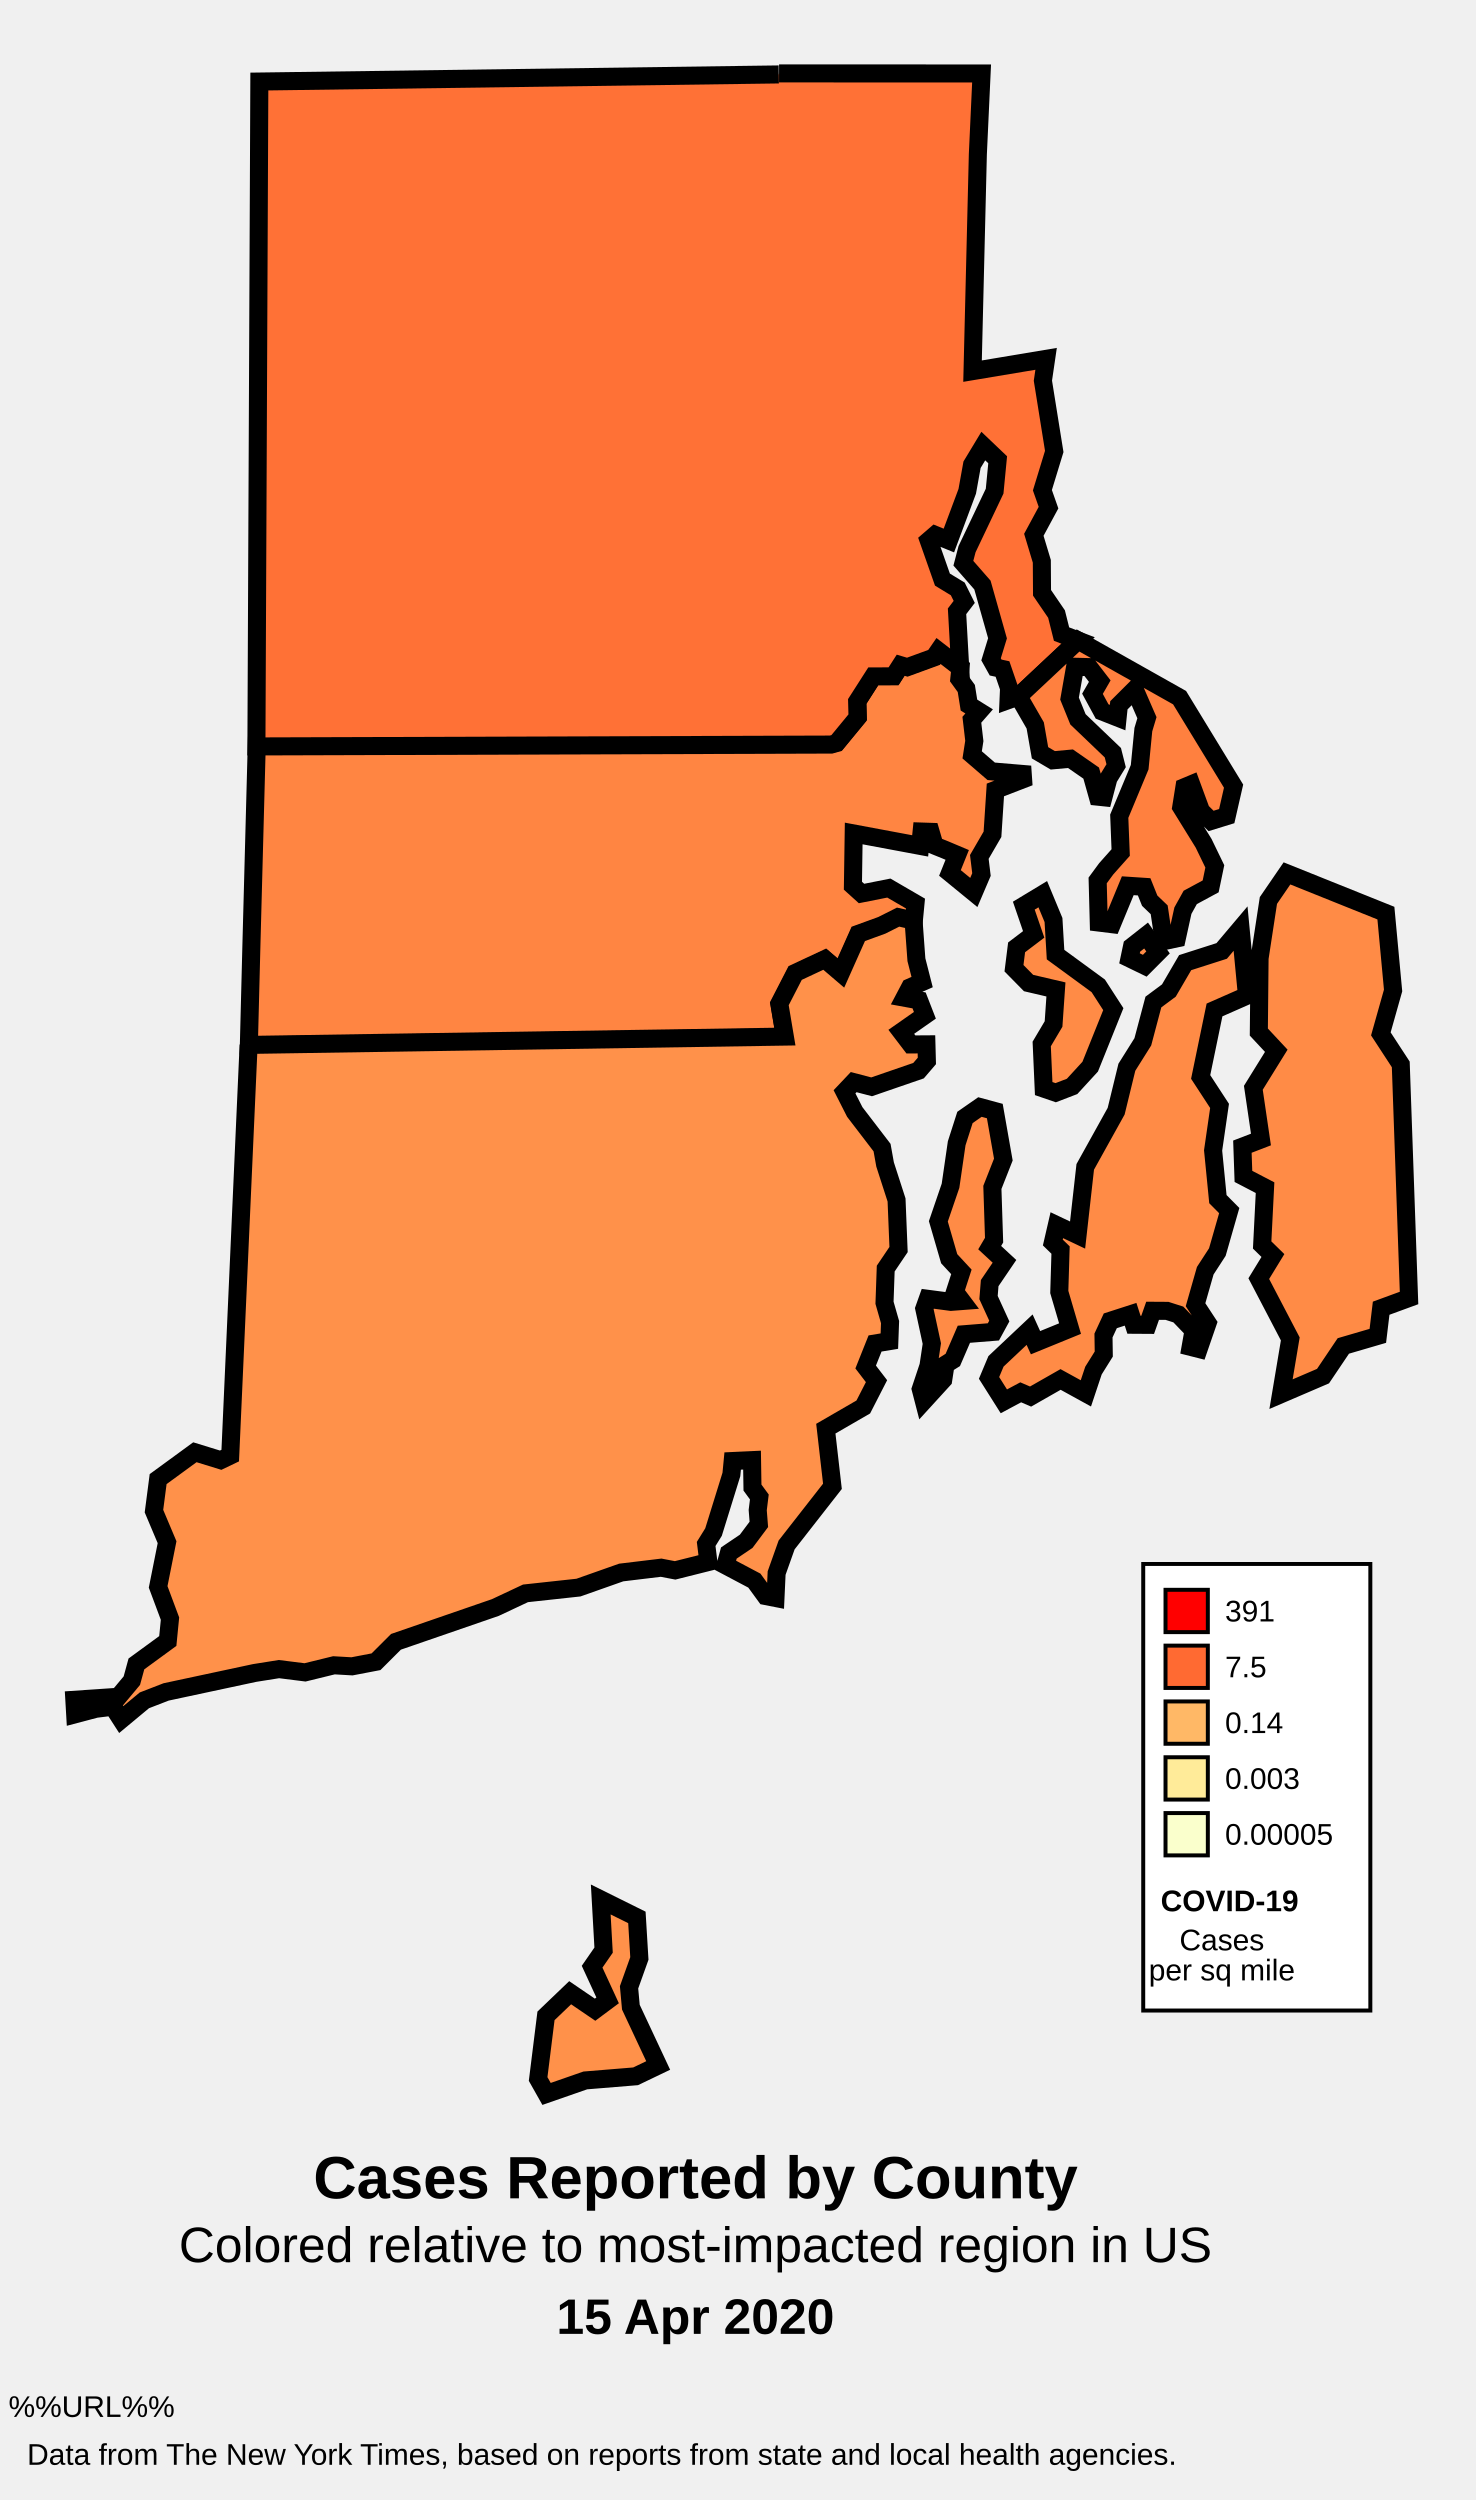
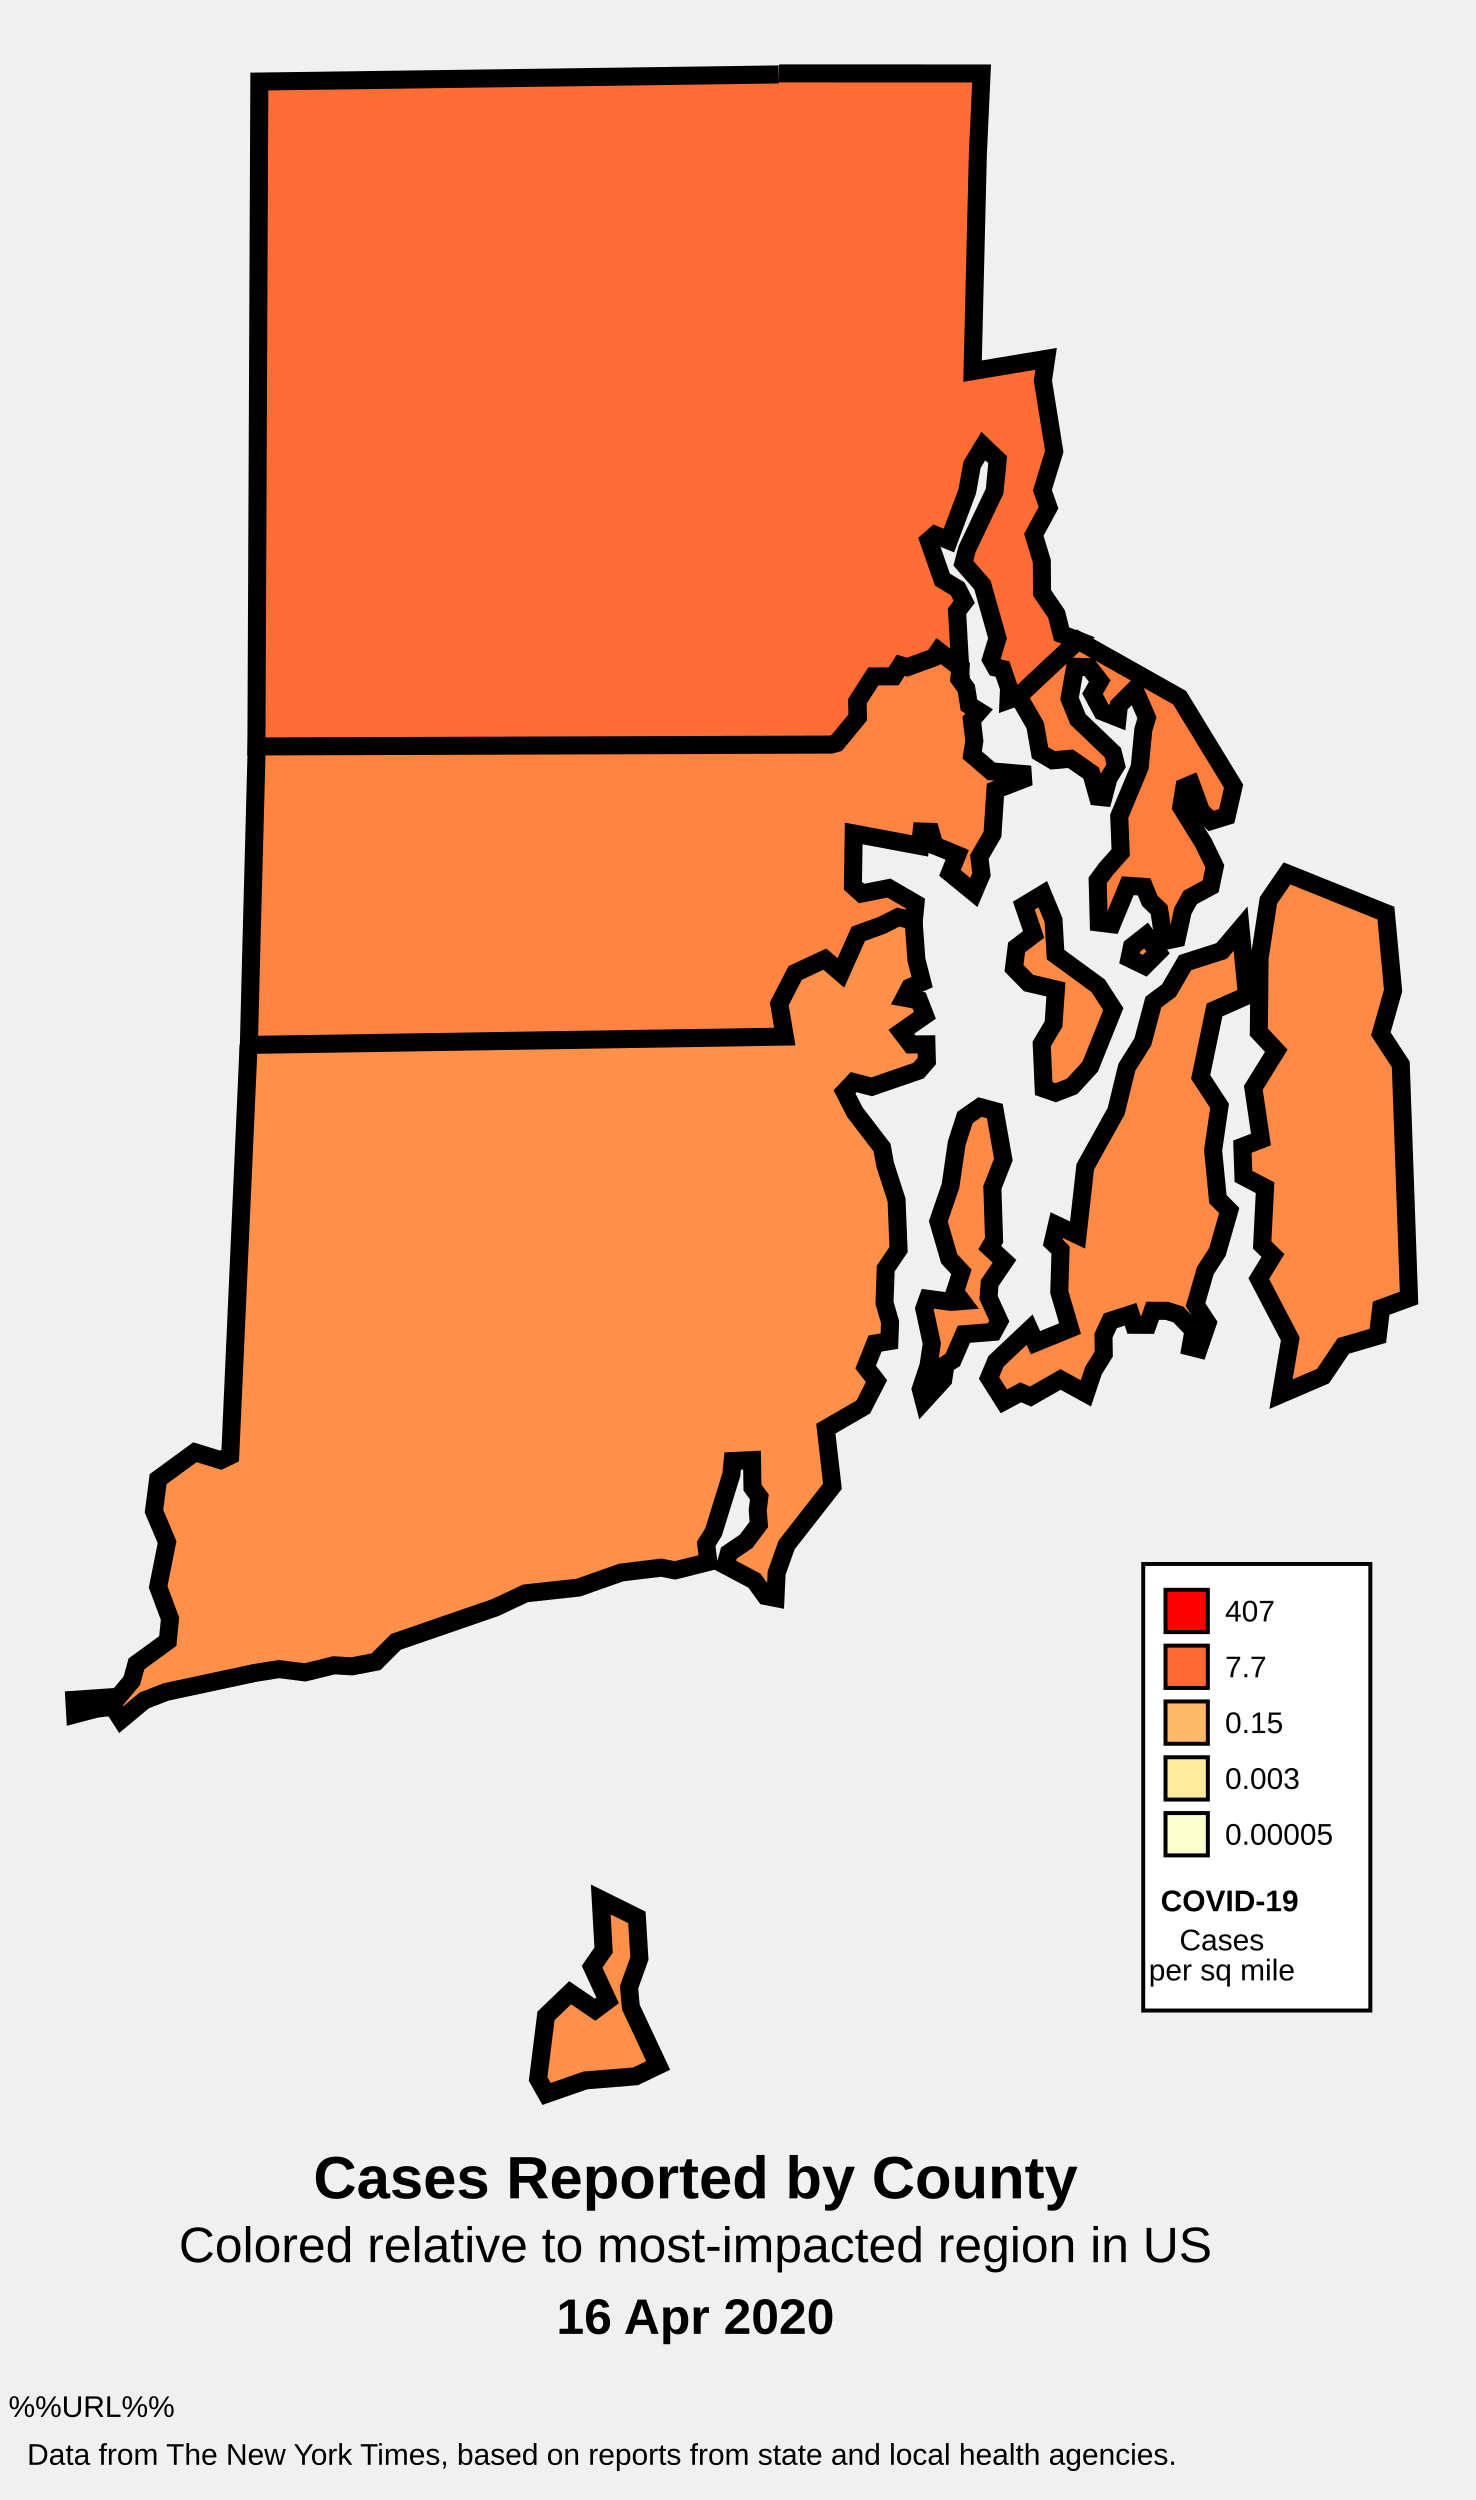
<svg xmlns="http://www.w3.org/2000/svg" width="370" height="627.07" version="1.0" id="svg2">
  <defs id="defs9439" />
  <style id="style6">
  #counties {fill:#d0d0d0;stroke:#000;stroke-width:.178;} 
  #borders {fill:none;stroke:#221e1f;stroke-width:.891;} 
  #separator {fill:none;stroke:#a9a9a9;stroke-width:2.318;}
  #legend-1 {fill:#ff0000;}
  #legend-2 {fill:#ff6a32;}
  #legend-3 {fill:#ffb866;}
  #legend-4 {fill:#ffeb99;}
  #legend-5 {fill:#faffcc;}
-   #c44005 {fill:#ff8b46;}
-   #c44007 {fill:#ff7136;}
-   #c44003 {fill:#ff8542;}
-   #c44009 {fill:#ff914a;}
-   #c44001 {fill:#ff803f;}
+   #c44005 {fill:#ff8a45;}
+   #c44007 {fill:#ff6d34;}
+   #c44003 {fill:#ff8341;}
+   #c44009 {fill:#ff9049;}
+   #c44001 {fill:#ff7e3e;}
 </style>
  <g id="layer1" style="display:inline" transform="translate(0,5.3515625e-6)">
    <g id="g10509" transform="translate(-590.0648,-6.532083)">
      <rect y="398.82" x="876.817" height="112.008" width="56.966" id="rect10421" style="fill:#ffffff;fill-opacity:1;stroke:#000000;stroke-width:1;stroke-linecap:round;stroke-linejoin:miter;stroke-miterlimit:4;stroke-dasharray:none;stroke-dashoffset:0;stroke-opacity:1" />
      <rect y="405.301" x="882.409" height="10.615" width="10.615" id="legend-1" style="stroke:#000000;stroke-width:1" />
      <rect style="stroke:#000000;stroke-width:1" id="legend-2" width="10.615" height="10.615" x="882.409" y="419.301" />
      <rect y="433.301" x="882.409" height="10.615" width="10.615" id="legend-3" style="stroke:#000000;stroke-width:1" />
      <rect style="stroke:#000000;stroke-width:1" id="legend-4" width="10.615" height="10.615" x="882.409" y="447.301" />
      <rect y="461.301" x="882.409" height="10.615" width="10.615" id="legend-5" style="stroke:#000000;stroke-width:1" />
      <text id="text10456" y="413.239" x="897.338" style="font-style:normal;font-weight:normal;font-size:7.5px;line-height:125%;font-family:sans-serif;letter-spacing:0px;word-spacing:0px;fill:#000000;fill-opacity:1;stroke:none;stroke-width:1px;stroke-linecap:butt;stroke-linejoin:miter;stroke-opacity:1" xml:space="preserve">
-         <tspan style="font-style:normal;font-variant:normal;font-weight:normal;font-stretch:normal;font-family:Arial;-inkscape-font-specification:Arial" y="413.239" x="897.338" id="tspan10458">391</tspan>
+         <tspan style="font-style:normal;font-variant:normal;font-weight:normal;font-stretch:normal;font-family:Arial;-inkscape-font-specification:Arial" y="413.239" x="897.338" id="tspan10458">407</tspan>
      </text>
      <text xml:space="preserve" style="font-style:normal;font-weight:normal;font-size:7.5px;line-height:125%;font-family:sans-serif;letter-spacing:0px;word-spacing:0px;fill:#000000;fill-opacity:1;stroke:none;stroke-width:1px;stroke-linecap:butt;stroke-linejoin:miter;stroke-opacity:1" x="897.338" y="427.239" id="text10460">
-         <tspan id="tspan10462" x="897.338" y="427.239" style="font-style:normal;font-variant:normal;font-weight:normal;font-stretch:normal;font-family:Arial;-inkscape-font-specification:Arial">7.5</tspan>
+         <tspan id="tspan10462" x="897.338" y="427.239" style="font-style:normal;font-variant:normal;font-weight:normal;font-stretch:normal;font-family:Arial;-inkscape-font-specification:Arial">7.7</tspan>
      </text>
      <text id="text10464" y="441.239" x="897.338" style="font-style:normal;font-weight:normal;font-size:7.5px;line-height:125%;font-family:sans-serif;letter-spacing:0px;word-spacing:0px;fill:#000000;fill-opacity:1;stroke:none;stroke-width:1px;stroke-linecap:butt;stroke-linejoin:miter;stroke-opacity:1" xml:space="preserve">
-         <tspan style="font-style:normal;font-variant:normal;font-weight:normal;font-stretch:normal;font-family:Arial;-inkscape-font-specification:Arial" y="441.239" x="897.338" id="tspan10466">0.14</tspan>
+         <tspan style="font-style:normal;font-variant:normal;font-weight:normal;font-stretch:normal;font-family:Arial;-inkscape-font-specification:Arial" y="441.239" x="897.338" id="tspan10466">0.15</tspan>
      </text>
      <text xml:space="preserve" style="font-style:normal;font-weight:normal;font-size:7.5px;line-height:125%;font-family:sans-serif;letter-spacing:0px;word-spacing:0px;fill:#000000;fill-opacity:1;stroke:none;stroke-width:1px;stroke-linecap:butt;stroke-linejoin:miter;stroke-opacity:1" x="897.338" y="455.239" id="text10468">
        <tspan id="tspan10470" x="897.338" y="455.239" style="font-style:normal;font-variant:normal;font-weight:normal;font-stretch:normal;font-family:Arial;-inkscape-font-specification:Arial">0.003</tspan>
      </text>
      <text id="text10472" y="469.239" x="897.338" style="font-style:normal;font-weight:normal;font-size:7.5px;line-height:125%;font-family:sans-serif;letter-spacing:0px;word-spacing:0px;fill:#000000;fill-opacity:1;stroke:none;stroke-width:1px;stroke-linecap:butt;stroke-linejoin:miter;stroke-opacity:1" xml:space="preserve">
        <tspan style="font-style:normal;font-variant:normal;font-weight:normal;font-stretch:normal;font-family:Arial;-inkscape-font-specification:Arial" y="469.239" x="897.338" id="tspan10474">0.00005</tspan>
      </text>
      <g transform="translate(0,-2.192453)" id="g10492">
        <text xml:space="preserve" style="font-style:normal;font-weight:normal;font-size:7.5px;line-height:125%;font-family:sans-serif;text-align:center;letter-spacing:0px;word-spacing:0px;text-anchor:middle;fill:#000000;fill-opacity:1;stroke:none;stroke-width:1px;stroke-linecap:butt;stroke-linejoin:miter;stroke-opacity:1" x="905.319" y="497.919" id="text10480">
          <tspan id="tspan10482" x="905.319" y="497.919" style="font-style:normal;font-variant:normal;font-weight:normal;font-stretch:normal;font-family:Arial;-inkscape-font-specification:Arial;text-align:center;text-anchor:middle">Cases</tspan>
        </text>
        <text id="text10484" y="505.458" x="905.319" style="font-style:normal;font-weight:normal;font-size:7.5px;line-height:125%;font-family:sans-serif;text-align:center;letter-spacing:0px;word-spacing:0px;text-anchor:middle;fill:#000000;fill-opacity:1;stroke:none;stroke-width:1px;stroke-linecap:butt;stroke-linejoin:miter;stroke-opacity:1" xml:space="preserve">
          <tspan style="font-style:normal;font-variant:normal;font-weight:normal;font-stretch:normal;font-family:Arial;-inkscape-font-specification:Arial;text-align:center;text-anchor:middle" y="505.458" x="905.319" id="tspan10486">per sq mile</tspan>
        </text>
      </g>
      <text id="text10488" y="485.919" x="905.319" style="font-style:normal;font-weight:normal;font-size:7.5px;line-height:125%;font-family:sans-serif;text-align:center;letter-spacing:0px;word-spacing:0px;text-anchor:middle;fill:#000000;fill-opacity:1;stroke:none;stroke-width:1px;stroke-linecap:butt;stroke-linejoin:miter;stroke-opacity:1" xml:space="preserve">
        <tspan style="font-style:normal;font-variant:normal;font-weight:bold;font-stretch:normal;font-family:Arial;-inkscape-font-specification:'Arial Bold';text-align:center;text-anchor:middle" y="485.919" x="905.319" id="tspan10490">COVID-19</tspan>
      </text>
    </g>
    <text xml:space="preserve" style="font-style:normal;font-weight:normal;font-size:7.5px;line-height:125%;font-family:sans-serif;text-align:center;letter-spacing:0px;word-spacing:0px;text-anchor:middle;fill:#000000;fill-opacity:1;stroke:none;stroke-width:1px;stroke-linecap:butt;stroke-linejoin:miter;stroke-opacity:1" x="155.849" y="618.237" id="text10498">
      <tspan id="tspan10500" x="155.849" y="618.237" style="font-style:normal;font-variant:normal;font-weight:normal;font-stretch:normal;font-family:Arial;-inkscape-font-specification:Arial;text-align:center;text-anchor:middle">Data from The New York Times, based on reports from state and local health agencies.</tspan>
    </text>
    <g id="g10510" transform="translate(-480.31,-7.241526)">
      <text xml:space="preserve" style="font-style:normal;font-weight:normal;font-size:7.5px;line-height:125%;font-family:sans-serif;text-align:center;letter-spacing:0px;word-spacing:0px;text-anchor:middle;fill:#000000;fill-opacity:1;stroke:none;stroke-width:1px;stroke-linecap:butt;stroke-linejoin:miter;stroke-opacity:1" x="661.613" y="558.64" id="text10502">
        <tspan id="tspan10504" x="661.613" y="558.64" style="font-style:normal;font-variant:normal;font-weight:bold;font-stretch:normal;font-size:15px;font-family:Arial;-inkscape-font-specification:'Arial Bold';text-align:center;text-anchor:middle">Cases Reported by County</tspan>
      </text>
      <text id="text10506" y="574.64" x="661.57" style="font-style:normal;font-weight:normal;font-size:7.5px;line-height:125%;font-family:sans-serif;text-align:center;letter-spacing:0px;word-spacing:0px;text-anchor:middle;fill:#000000;fill-opacity:1;stroke:none;stroke-width:1px;stroke-linecap:butt;stroke-linejoin:miter;stroke-opacity:1" xml:space="preserve">
        <tspan style="font-style:normal;font-variant:normal;font-weight:normal;font-stretch:normal;font-size:12.5px;font-family:Arial;-inkscape-font-specification:Arial;text-align:center;text-anchor:middle" y="574.64" x="661.57" id="tspan10508">Colored relative to most-impacted region in US</tspan>
      </text>
      <text xml:space="preserve" style="font-style:normal;font-weight:normal;font-size:7.5px;line-height:125%;font-family:sans-serif;text-align:center;letter-spacing:0px;word-spacing:0px;text-anchor:middle;fill:#000000;fill-opacity:1;stroke:none;stroke-width:1px;stroke-linecap:butt;stroke-linejoin:miter;stroke-opacity:1" x="661.57" y="592.64" id="text10536">
-         <tspan id="tspan10538" x="661.57" y="592.64" style="font-style:normal;font-variant:normal;font-weight:bold;font-stretch:normal;font-size:12.5px;font-family:Arial;-inkscape-font-specification:'Arial Bold';text-align:center;text-anchor:middle">15 Apr 2020</tspan>
+         <tspan id="tspan10538" x="661.57" y="592.64" style="font-style:normal;font-variant:normal;font-weight:bold;font-stretch:normal;font-size:12.5px;font-family:Arial;-inkscape-font-specification:'Arial Bold';text-align:center;text-anchor:middle">16 Apr 2020</tspan>
      </text>
    </g>
    <text id="text10516" y="606.237" x="53.57" style="font-style:normal;font-weight:normal;font-size:7.5px;line-height:125%;font-family:sans-serif;text-align:end;letter-spacing:0px;word-spacing:0px;text-anchor:end;fill:#000000;fill-opacity:1;stroke:none;stroke-width:1px;stroke-linecap:butt;stroke-linejoin:miter;stroke-opacity:1" xml:space="preserve">
      <tspan style="font-style:normal;font-variant:normal;font-weight:normal;font-stretch:normal;font-family:Arial;-inkscape-font-specification:Arial;text-align:end;text-anchor:end" y="606.237" x="53.57" id="tspan10518">%%<tspan style="text-align:start;text-anchor:start" id="tspan4401">URL</tspan>%%</tspan>
    </text>
  </g>
  <g id="layer2" style="display:inline;fill:#fff;stroke:#000;stroke-width:.178;" transform="translate(0,5.3515625e-6)">
    <g id="g25703" transform="matrix(24.39964,7.118672,-7.118672,24.39964,-21446.663,-10688.641)">
      <path id="c44003" d="m 939.01,173.577 -0.156,0.009 -0.132,0.123 -0.199,0.146 -0.057,0.418 -0.191,-0.086 -0.242,0.213 -0.065,0.335 0.143,0.296 -5.057,1.561 -0.255,-0.965 -0.499,-1.897 5.439,-1.606 0.048,-0.03 0.128,-0.299 -0.048,-0.15 0.083,-0.283 0.192,-0.057 0.037,-0.125 0.068,3.9e-4 0.227,-0.167 0.024,-0.073 0.252,0.099 0.021,0.115 0.093,0.072 0.071,0.15 0.114,0.032 -0.046,0.099 0.082,0.194 0.018,0.138 0.226,0.103 0.306,-0.062 0.018,0.049 -0.233,0.178 0.095,0.428 -0.062,0.251 0.069,0.161 -0.023,0.191 -0.28,-0.119 0.019,-0.191 -0.129,-0.015 -0.111,-0.011 -0.076,-0.119 -0.086,0.022 0.026,0.14 -0.664,0.066 0.137,0.497 0.103,0.05 0.244,-0.127 0.295,0.073 z" style="stroke:#000" />
      <path id="c44007" d="m 935.39,165.917 1.919,-0.559 0.188,0.776 0.549,2.069 0.663,-0.32 0.03,0.216 0.303,0.639 -0.005,0.4 0.106,0.148 -0.064,0.298 0.149,0.229 0.089,0.298 0.196,0.161 0.103,0.176 0.175,0.015 -0.41,0.694 -0.085,0.062 -0.028,-0.114 -0.115,-0.163 -0.069,0.005 -0.066,-0.065 0.003,-0.217 -0.29,-0.463 -0.241,-0.154 -0.004,-0.143 0.101,-0.626 -0.058,-0.306 -0.174,-0.09 -0.055,0.208 0.028,0.265 -0.038,0.517 -0.145,-0.015 -0.046,0.071 0.238,0.332 0.171,0.046 0.097,0.105 -0.042,0.109 0.186,0.526 -0.252,-0.099 -0.024,0.073 -0.227,0.167 -0.068,-3.9e-4 -0.037,0.125 -0.192,0.057 -0.083,0.283 0.048,0.15 -0.128,0.299 -0.048,0.03 -5.439,1.606 -1.81,-6.307 4.901,-1.503" style="stroke:#000" />
      <path id="c44001" d="m 939.38,171.157 0.41,-0.694 1.12,0.261 0.756,0.689 0.018,0.303 -0.135,0.089 -0.122,-0.066 -0.167,-0.226 -0.057,0.046 0.025,0.197 0.312,0.281 0.17,0.188 0.016,0.201 -0.163,0.161 -0.033,0.146 0.019,0.279 -0.065,0.035 -0.093,-0.066 -0.088,-0.191 -0.115,-0.06 -0.091,-0.116 -0.158,0.035 -0.044,0.408 -0.129,0.021 -0.127,-0.396 0.049,-0.134 0.092,-0.194 -0.114,-0.34 0.058,-0.521 -0.069,-0.366 10e-4,-0.123 -0.194,-0.233 -0.106,0.193 0.022,0.12 -0.164,-0.015 -0.14,-0.141 0.034,-0.14 -0.141,-0.103 -0.132,0.035 0.035,0.317 0.137,0.173 0.423,0.22 0.067,0.114 -0.038,0.14 0.005,0.194 -0.055,0.01 -0.128,-0.205 -0.236,-0.079 -0.163,0.064 -0.142,-0.036 -0.121,-0.246 z" style="stroke:#000" />
      <path id="c44005" d="m 941.25,173.07 -0.103,0.144 0.009,0.118 0.165,0.028 0.089,-0.163 z m 1.062,-0.67 0.076,0.572 0.197,0.701 0.217,0.129 -0.115,0.414 0.215,0.469 -0.156,0.119 0.092,0.279 0.236,0.047 0.131,0.551 0.131,0.07 -0.07,0.258 0.465,0.484 0.065,0.549 0.348,-0.287 0.109,-0.342 0.299,-0.191 -0.045,-0.271 0.236,-0.174 -0.724,-2.19 -0.273,-0.234 -0.004,-0.445 -0.282,-0.713 -1.047,-0.103 z m -2.01,2.751 -0.152,0.003 -0.113,0.14 -0.007,0.268 0.059,0.419 -0.017,0.371 0.206,0.324 0.152,0.091 -0.006,0.207 0.091,0.068 -0.101,0.038 -0.228,0.035 -0.006,0.103 0.168,0.31 0.03,0.221 -0.009,0.241 0.062,0.104 0.125,-0.255 -0.02,-0.151 0.056,-0.063 0.034,-0.274 0.273,-0.104 0.026,-0.119 -0.167,-0.193 -0.029,-0.14 0.08,-0.247 -0.178,-0.089 0.021,-0.083 -0.162,-0.495 0.027,-0.294 z m 0.526,-0.342 0.138,-0.105 0.117,-0.237 0.06,-0.609 -0.207,-0.179 -0.491,-0.178 -0.115,-0.322 -0.173,-0.215 -0.148,0.161 0.173,0.245 -0.126,0.17 0.033,0.205 0.179,0.1 0.277,-0.015 0.073,0.334 -0.057,0.222 0.142,0.417 z m 0.485,0.621 0.116,0.667 -0.224,-0.036 0.01,0.175 0.094,0.05 0.039,0.15 0.065,0.251 0.203,0.317 -0.288,0.229 -0.092,-0.107 -0.231,0.393 -0.02,0.176 0.205,0.181 0.135,-0.132 0.105,0.013 0.237,-0.245 0.278,0.062 0.009,-0.237 0.052,-0.185 -0.054,-0.175 0.024,-0.158 0.174,-0.118 0.061,0.09 0.13,-0.037 0.008,-0.147 0.137,-0.039 0.117,0.003 0.188,0.108 0.018,0.165 0.082,-0.003 0.013,-0.269 -0.165,-0.141 -0.002,-0.349 0.063,-0.21 -0.002,-0.426 -0.139,-0.077 -0.18,-0.448 -0.062,-0.44 -0.259,-0.222 -0.054,-0.673 0.268,-0.225 -0.246,-0.618 -0.117,0.264 -0.314,0.212 -0.077,0.309 -0.115,0.152 0.01,0.406 -0.081,0.285 0.02,0.446 z" style="stroke:#000" />
      <path id="c44009" d="m 933.05,176.587 5.057,-1.561 -0.143,-0.296 0.065,-0.335 0.242,-0.213 0.191,0.086 0.057,-0.418 0.199,-0.146 0.132,-0.123 0.156,-0.009 0.135,0.362 0.116,0.196 -0.1,0.084 -0.023,0.113 0.145,-0.015 0.096,0.125 -0.178,0.222 0.126,0.093 0.147,-0.044 0.05,0.156 -0.052,0.115 -0.4,0.283 -0.183,0.005 -0.06,0.117 0.153,0.163 0.357,0.262 0.075,0.151 0.207,0.305 0.156,0.464 -0.069,0.216 0.083,0.327 0.106,0.168 0.046,0.182 -0.129,0.062 -0.024,0.249 0.142,0.104 -0.054,0.281 -0.295,0.309 0.222,0.528 -0.272,0.682 -0.017,0.294 0.058,0.239 -0.099,0.009 -0.149,-0.115 -0.316,-0.065 -0.002,-0.126 0.132,-0.159 0.073,-0.195 -0.05,-0.132 -0.021,-0.129 -0.091,-0.07 -0.08,-0.259 -0.181,0.062 0.025,0.131 -0.01,0.595 -0.037,0.133 0.071,0.165 -0.292,0.171 -0.136,0.013 -0.004,3.4e-4 -0.365,0.156 -0.363,0.261 -0.486,0.201 -0.247,0.218 -0.846,0.599 -0.134,0.244 -0.215,0.11 -0.174,0.04 -0.254,0.147 -0.256,0.041 -0.22,0.104 -0.786,0.424 -0.183,0.14 -0.166,0.246 -0.114,-0.099 -0.156,0.067 -0.181,0.109 -0.048,-0.135 0.409,-0.15 0.083,-0.19 -0.003,-0.171 0.234,-0.304 -0.041,-0.218 -0.2,-0.268 -0.039,-0.448 -0.21,-0.258 -0.049,-0.315 0.274,-0.356 0.266,0.004 0.078,-0.07 -0.961,-3.942 m 6.09,7.193 0.137,0.382 -0.018,0.302 0.072,0.183 0.42,0.477 -0.184,0.165 -0.465,0.178 -0.33,0.235 -0.121,-0.118 -0.1,-0.62 0.165,-0.286 0.283,0.092 0.093,-0.123 -0.24,-0.276 0.063,-0.189 -0.167,-0.472 z" style="stroke:#000" />
    </g>
  </g>
</svg>
